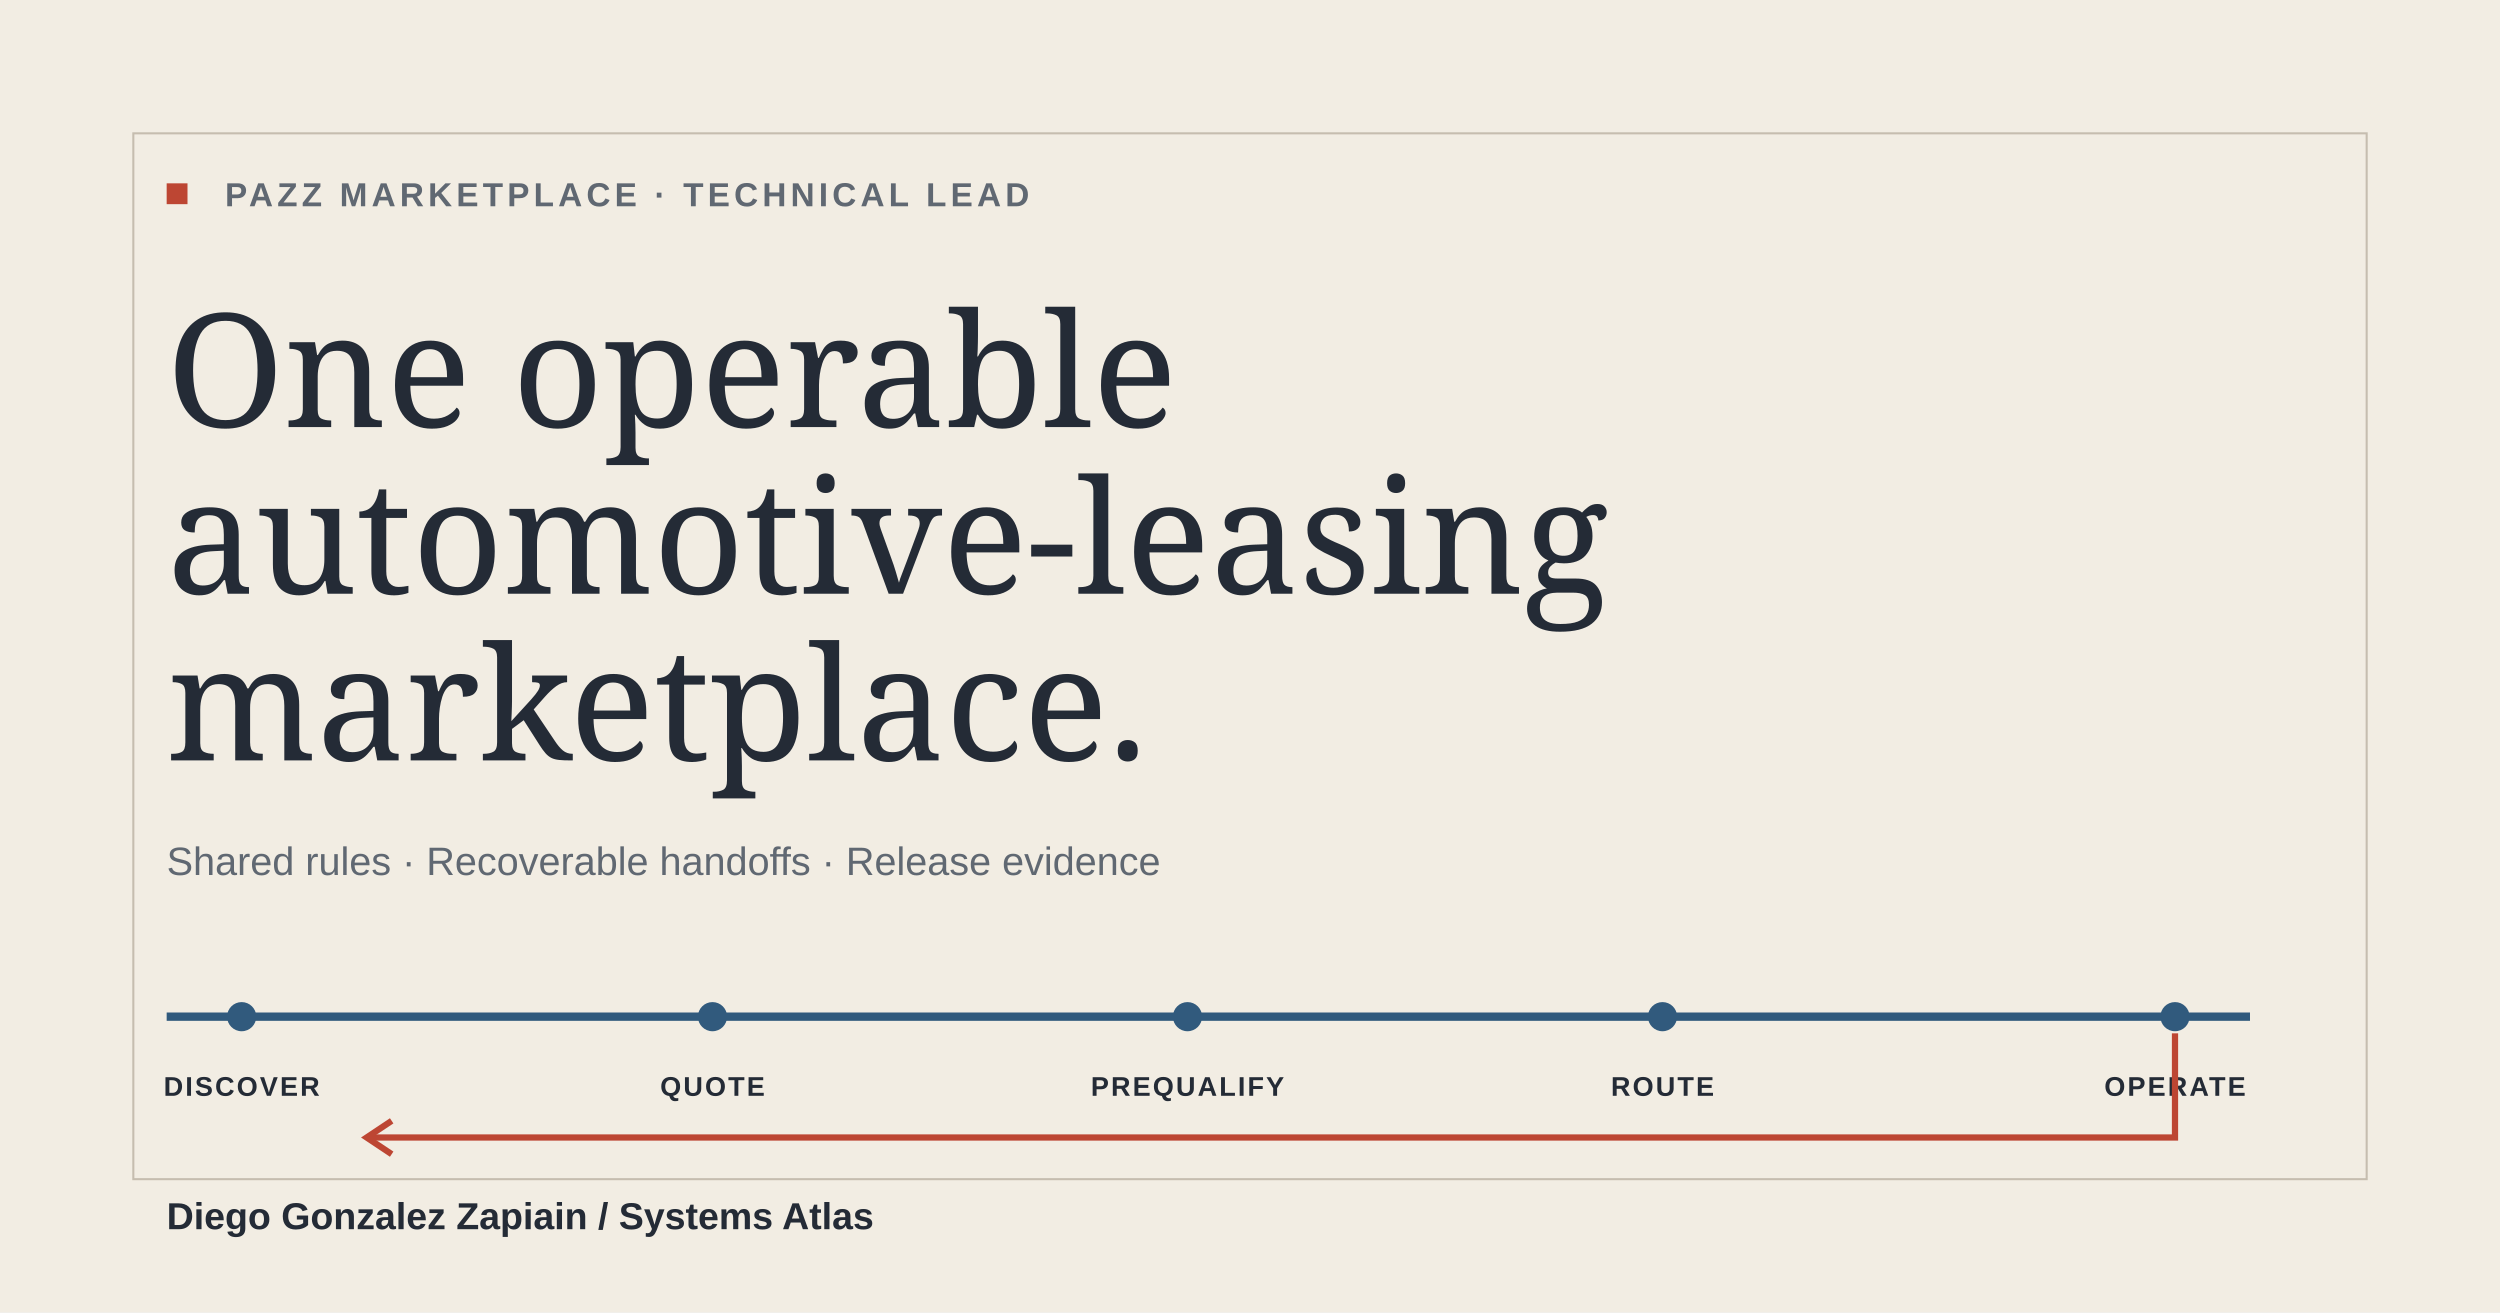
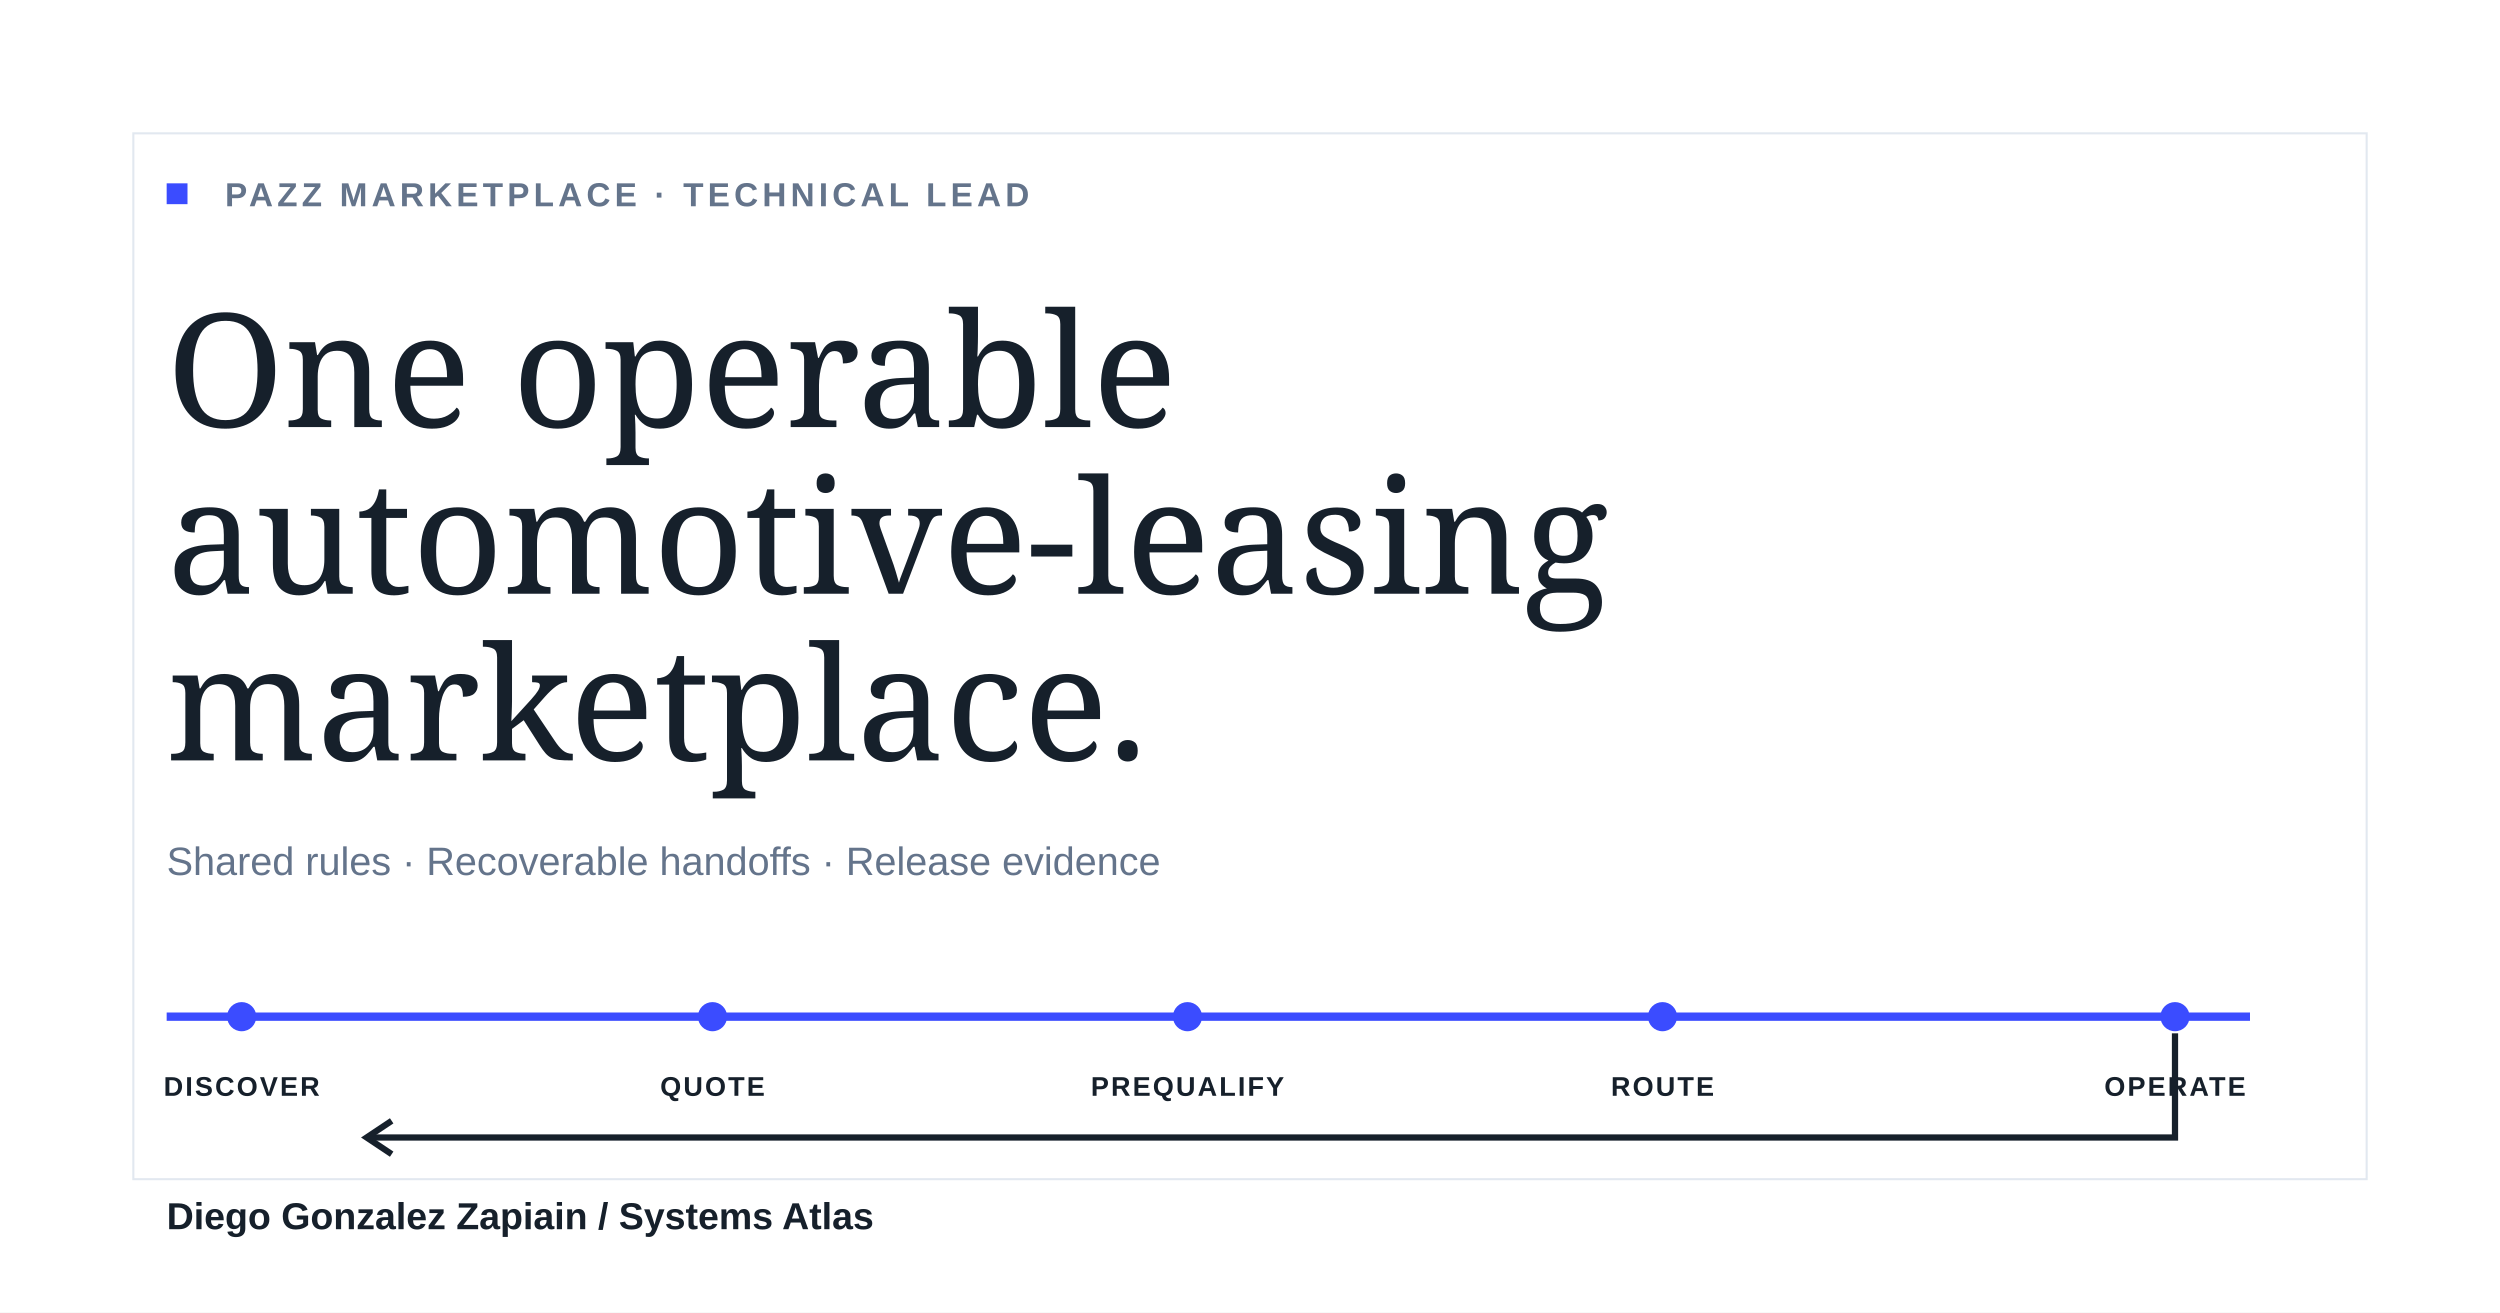
<svg xmlns="http://www.w3.org/2000/svg" viewBox="0 0 1200 630" role="img" aria-labelledby="title desc">
-   <rect width="1200" height="630" fill="#f2ede3" />
-   <path d="M64 64h1072v502H64z" fill="none" stroke="#c6bdaf" />
-   <rect x="80" y="88" width="10" height="10" fill="#bd4633" />
-   <text x="108" y="99" fill="#606872" font-family="Arial, sans-serif" font-size="16" font-weight="700" letter-spacing="2">PAZZ MARKETPLACE · TECHNICAL LEAD</text>
-   <g fill="#242b36" font-family="Georgia, serif" font-size="76">
+   <rect width="1200" height="630" fill="#ffffff" />
+   <path d="M64 64h1072v502H64z" fill="none" stroke="#e2e8f0" />
+   <rect x="80" y="88" width="10" height="10" fill="#3b4cff" />
+   <text x="108" y="99" fill="#64748b" font-family="Arial, sans-serif" font-size="16" font-weight="700" letter-spacing="2">PAZZ MARKETPLACE · TECHNICAL LEAD</text>
+   <g fill="#16202b" font-family="Georgia, serif" font-size="76">
    <text x="80" y="205">One operable</text>
    <text x="80" y="285">automotive-leasing</text>
    <text x="80" y="365">marketplace.</text>
  </g>
-   <text x="80" y="420" fill="#606872" font-family="Arial, sans-serif" font-size="19">Shared rules · Recoverable handoffs · Release evidence</text>
-   <path d="M80 488h1000" stroke="#315a7d" stroke-width="4" />
-   <g fill="#315a7d">
+   <text x="80" y="420" fill="#64748b" font-family="Arial, sans-serif" font-size="19">Shared rules · Recoverable handoffs · Release evidence</text>
+   <path d="M80 488h1000" stroke="#3b4cff" stroke-width="4" />
+   <g fill="#3b4cff">
    <circle cx="116" cy="488" r="7" />
    <circle cx="342" cy="488" r="7" />
    <circle cx="570" cy="488" r="7" />
    <circle cx="798" cy="488" r="7" />
    <circle cx="1044" cy="488" r="7" />
  </g>
-   <g fill="#242b36" font-family="Arial, sans-serif" font-size="13" font-weight="700" text-anchor="middle" letter-spacing="1">
+   <g fill="#16202b" font-family="Arial, sans-serif" font-size="13" font-weight="700" text-anchor="middle" letter-spacing="1">
    <text x="116" y="526">DISCOVER</text>
    <text x="342" y="526">QUOTE</text>
    <text x="570" y="526">PREQUALIFY</text>
    <text x="798" y="526">ROUTE</text>
    <text x="1044" y="526">OPERATE</text>
  </g>
-   <path d="M1044 496v50H176" fill="none" stroke="#bd4633" stroke-width="3" />
-   <path d="m188 538-12 8 12 8" fill="none" stroke="#bd4633" stroke-width="3" />
-   <text x="80" y="590" fill="#242b36" font-family="Arial, sans-serif" font-size="18" font-weight="700">Diego Gonzalez Zapiain / Systems Atlas</text>
+   <path d="M1044 496v50H176" fill="none" stroke="#16202b" stroke-width="3" />
+   <path d="m188 538-12 8 12 8" fill="none" stroke="#16202b" stroke-width="3" />
+   <text x="80" y="590" fill="#16202b" font-family="Arial, sans-serif" font-size="18" font-weight="700">Diego Gonzalez Zapiain / Systems Atlas</text>
</svg>
